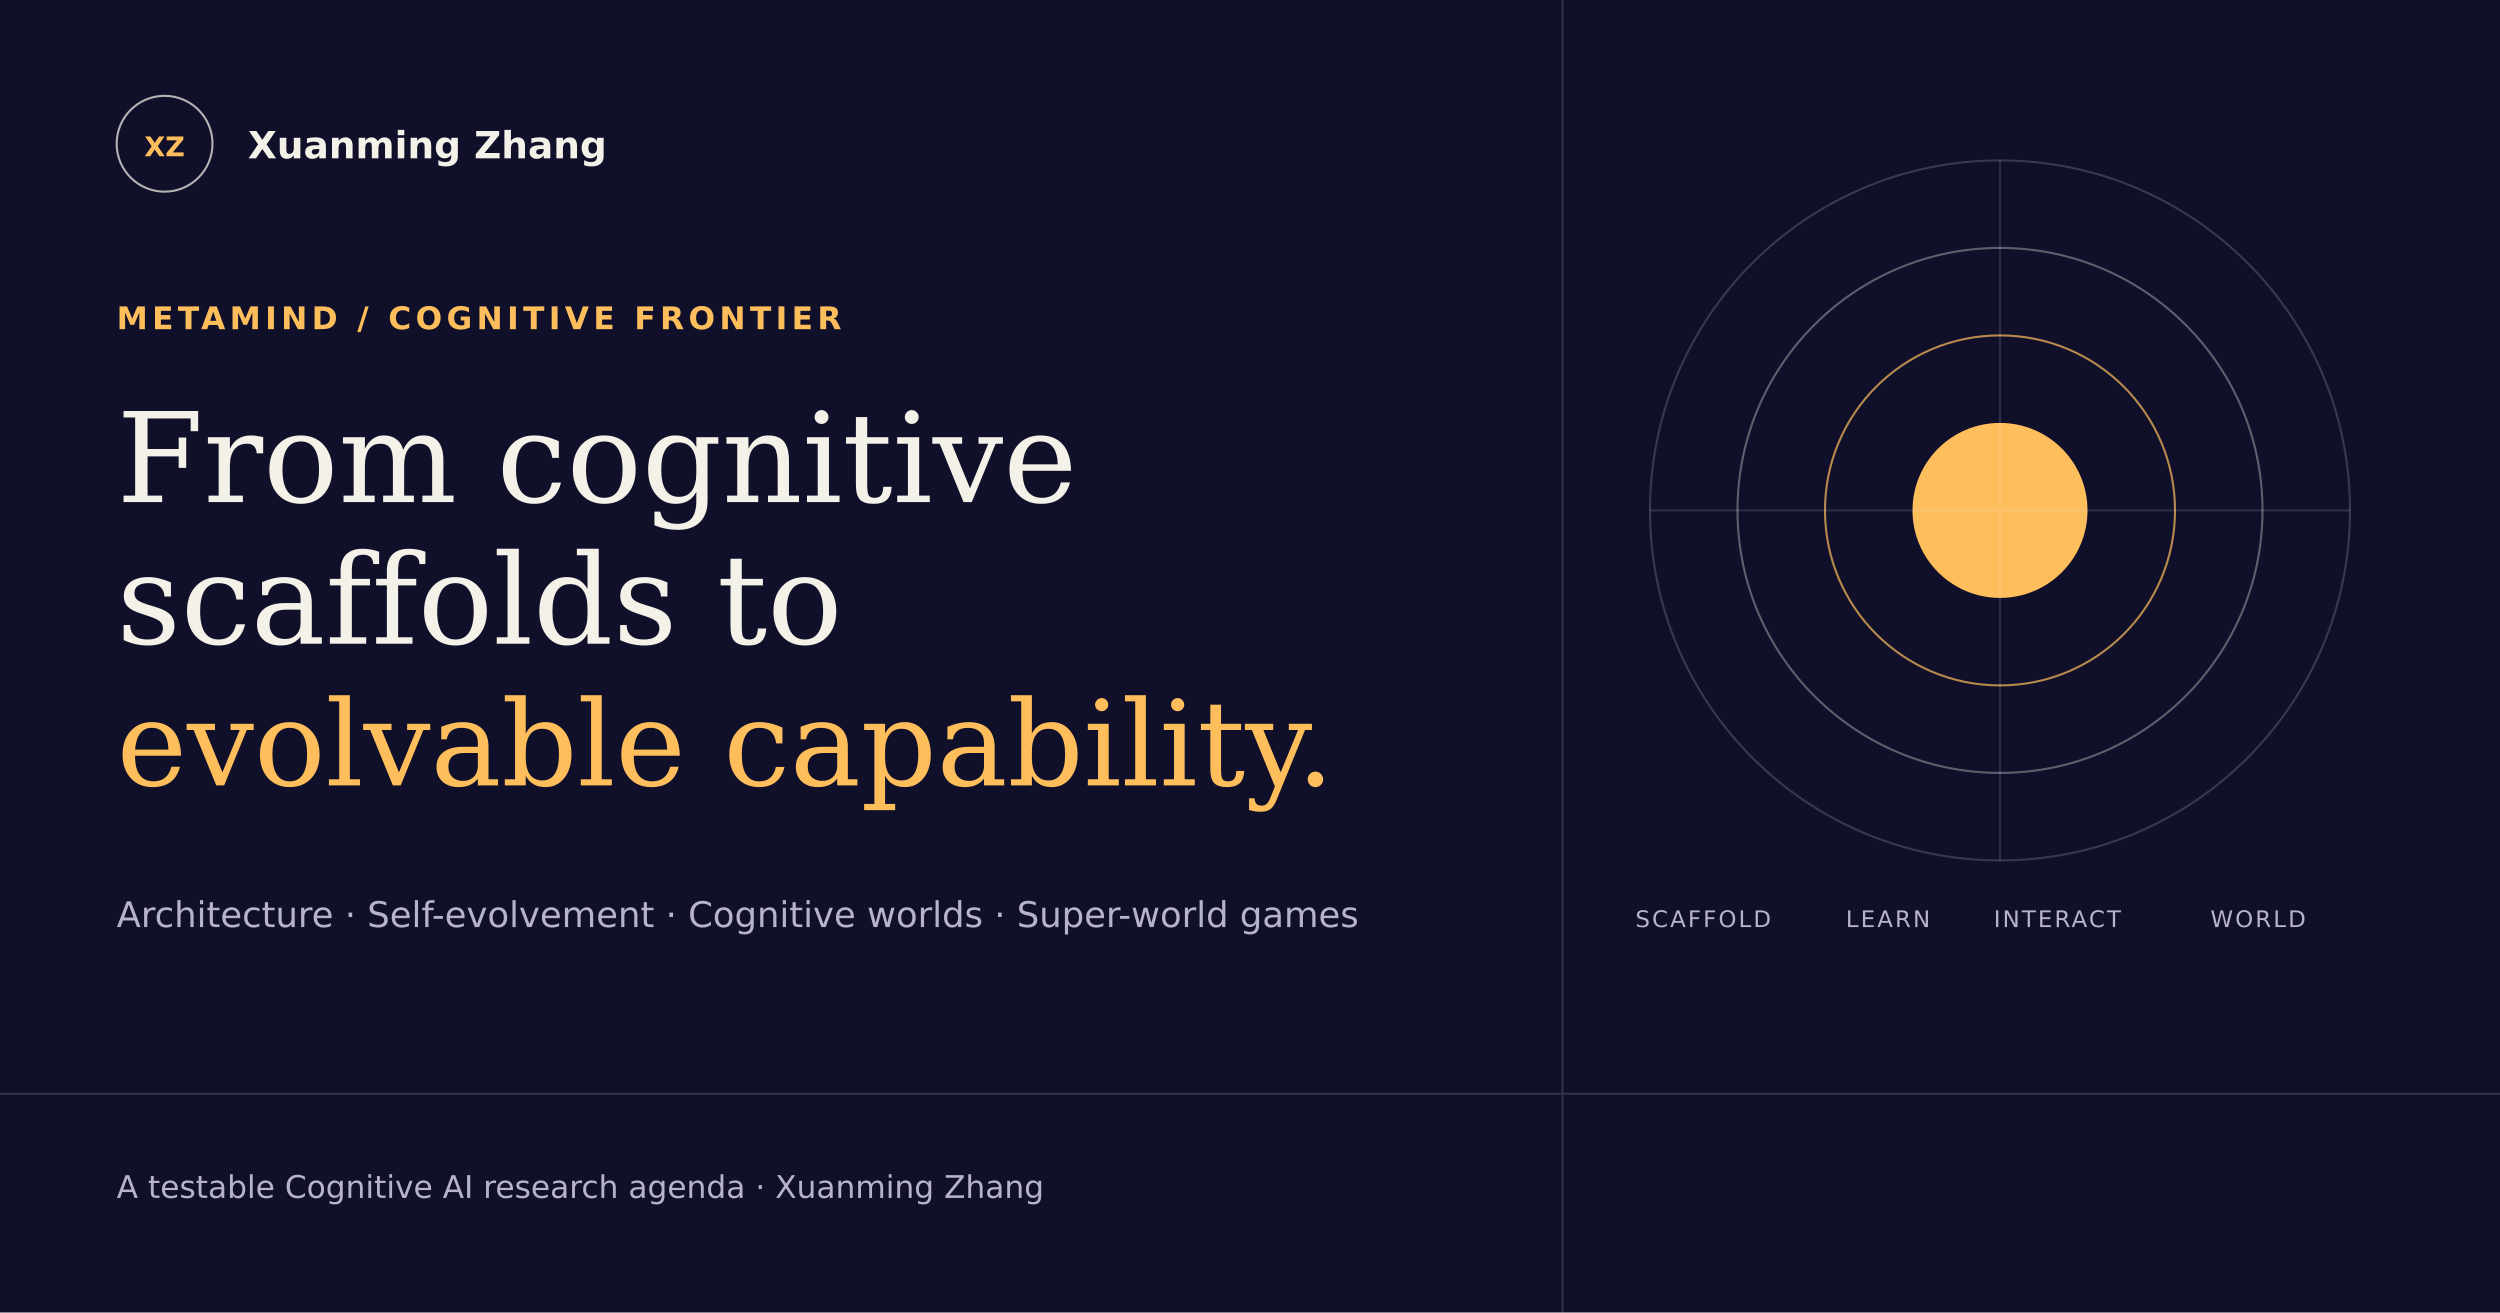
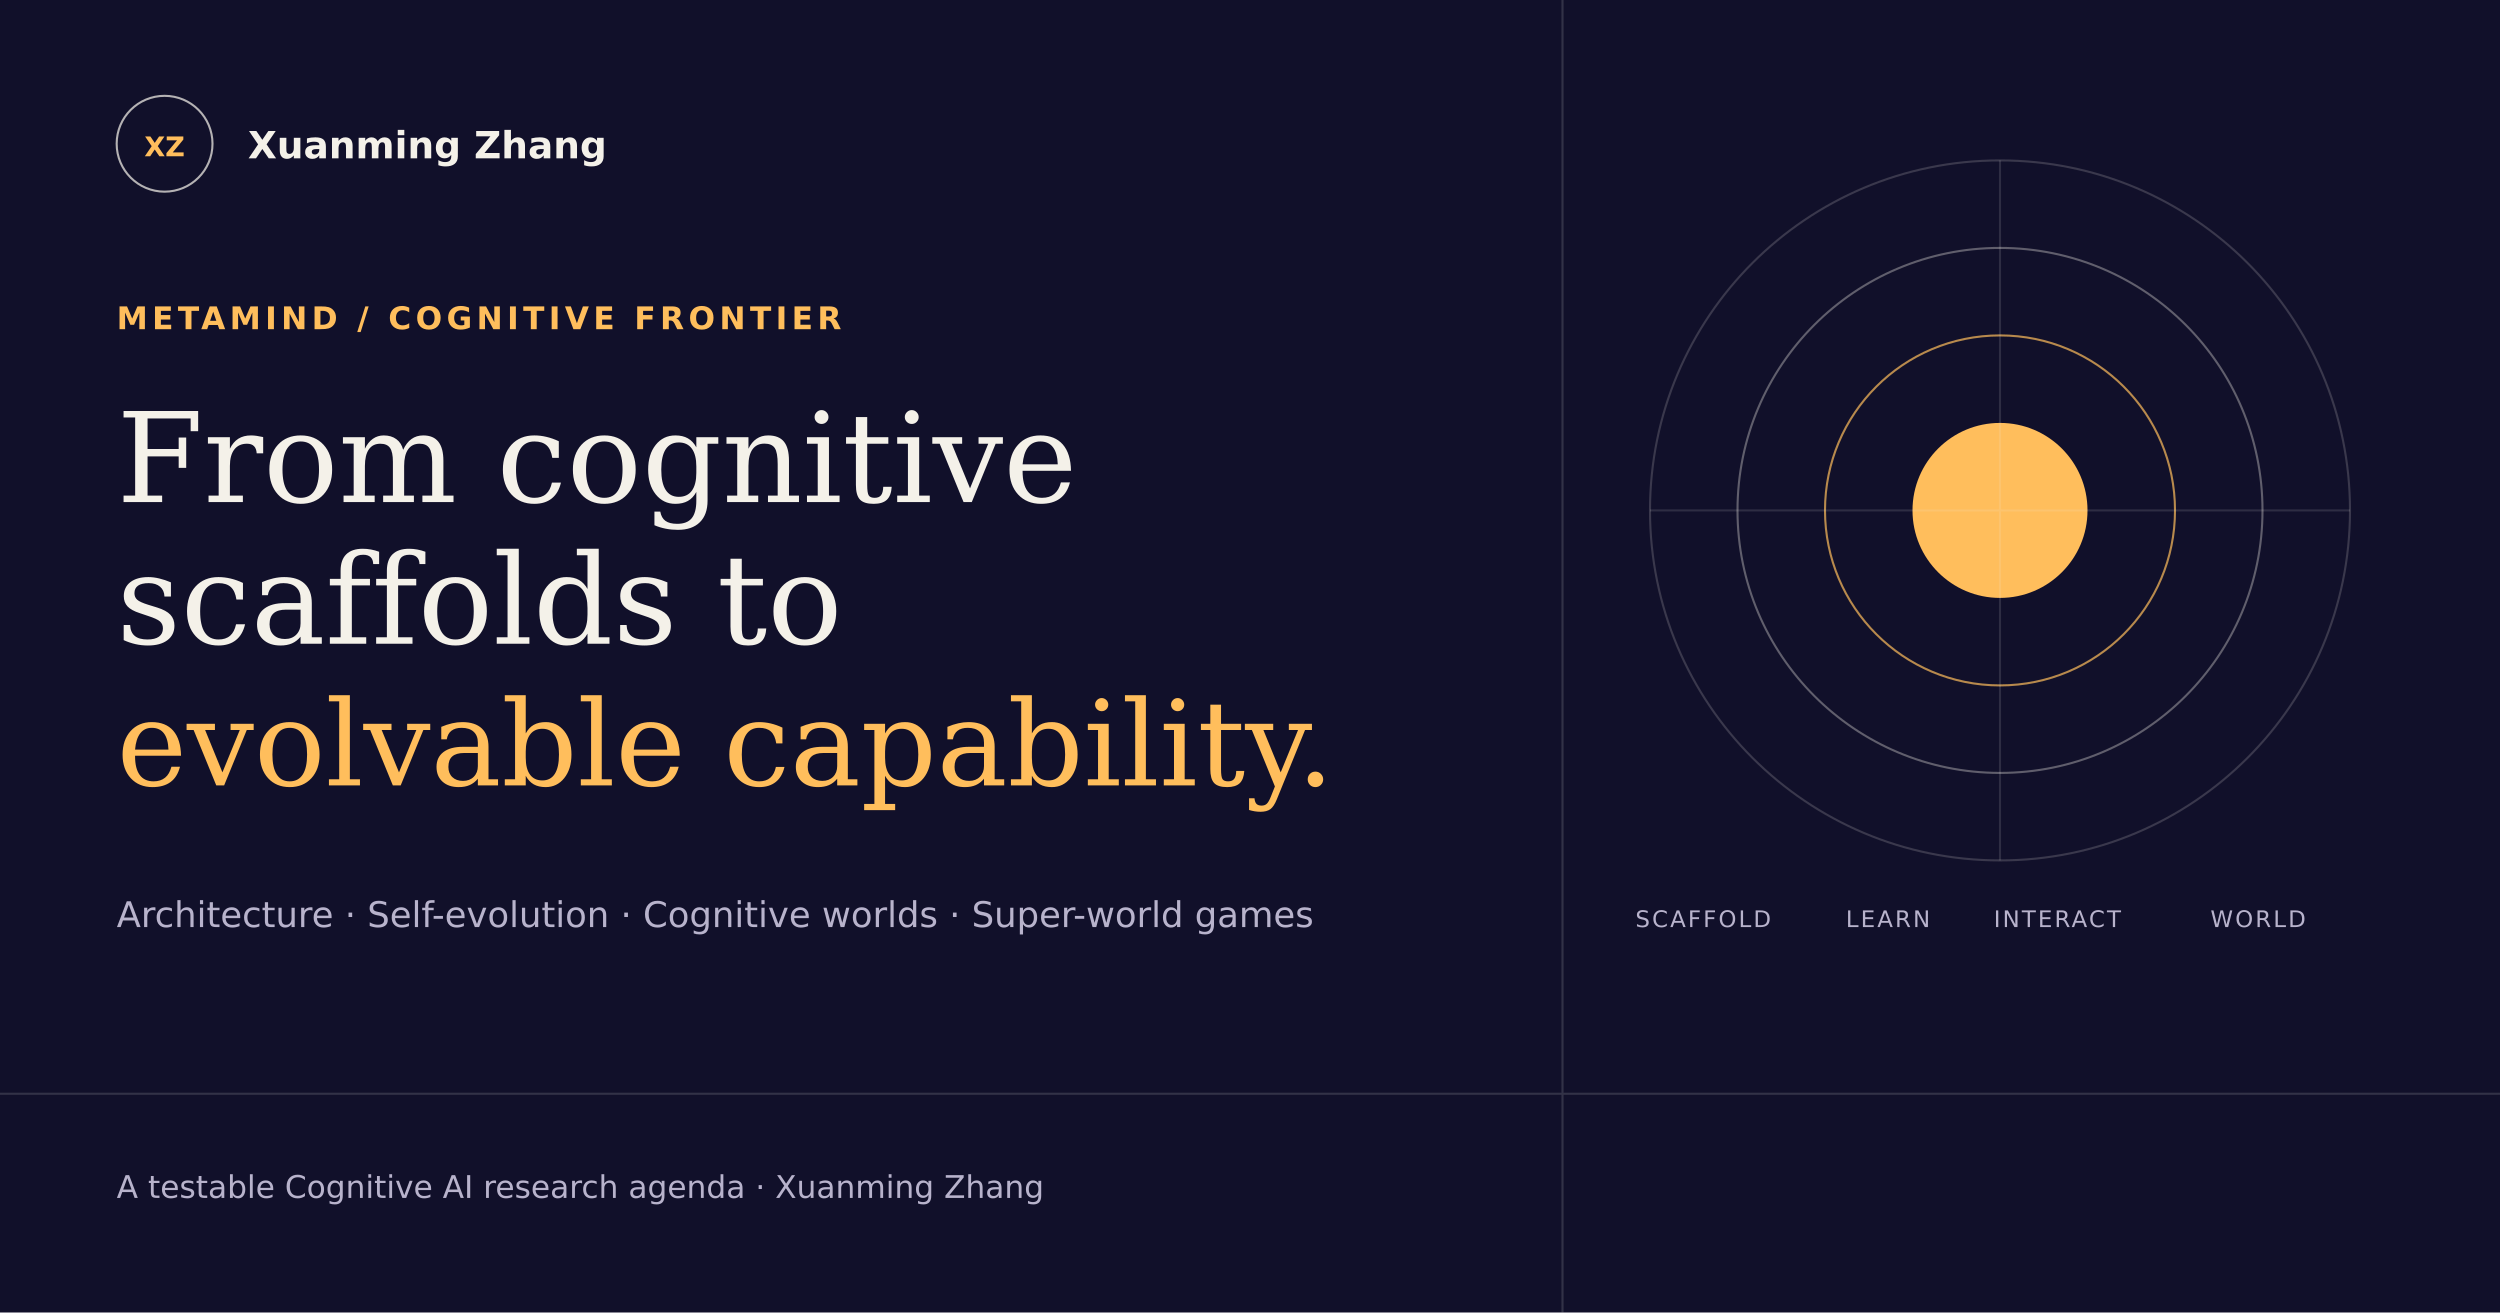
<svg xmlns="http://www.w3.org/2000/svg" width="1200" height="630" viewBox="0 0 1200 630">
  <rect width="1200" height="630" fill="#11102a" />
  <path d="M0 525h1200M750 0v630" stroke="#f4f1e9" stroke-opacity=".15" />
  <rect x="56" y="46" width="46" height="46" rx="23" fill="none" stroke="#f4f1e9" stroke-opacity=".72" />
  <text x="79" y="75" text-anchor="middle" fill="#ffbe5c" font-family="DejaVu Sans, Arial, sans-serif" font-size="13" font-weight="800">XZ</text>
  <text x="119" y="76" fill="#f4f1e9" font-family="DejaVu Sans, Arial, sans-serif" font-size="18" font-weight="700">Xuanming Zhang</text>
  <text x="56" y="158" fill="#ffbe5c" font-family="DejaVu Sans, Arial, sans-serif" font-size="15" font-weight="700" letter-spacing="2.1">METAMIND / COGNITIVE FRONTIER</text>
  <text x="56" y="241" fill="#f4f1e9" font-family="DejaVu Serif, Georgia, serif" font-size="60">From cognitive</text>
  <text x="56" y="309" fill="#f4f1e9" font-family="DejaVu Serif, Georgia, serif" font-size="60">scaffolds to</text>
  <text x="56" y="377" fill="#ffbe5c" font-family="DejaVu Serif, Georgia, serif" font-size="57">evolvable capability.</text>
-   <text x="56" y="445" fill="#b8b3cc" font-family="DejaVu Sans, Arial, sans-serif" font-size="17">Architecture · Self-evolvement · Cognitive worlds · Super-world games</text>
+   <text x="56" y="445" fill="#b8b3cc" font-family="DejaVu Sans, Arial, sans-serif" font-size="17">Architecture · Self-evolution · Cognitive worlds · Super-world games</text>
  <g transform="translate(835 100)" fill="none">
    <circle cx="125" cy="145" r="42" fill="#ffbe5c" />
    <circle cx="125" cy="145" r="84" stroke="#ffbe5c" stroke-opacity=".7" />
    <circle cx="125" cy="145" r="126" stroke="#f4f1e9" stroke-opacity=".35" />
    <circle cx="125" cy="145" r="168" stroke="#f4f1e9" stroke-opacity=".18" />
    <path d="M125 -23v336M-43 145h336" stroke="#f4f1e9" stroke-opacity=".13" />
  </g>
  <g transform="translate(785 445)" fill="#b8b3cc" font-family="DejaVu Sans, Arial, sans-serif" font-size="11" letter-spacing="1">
    <text x="0" y="0">SCAFFOLD</text>
    <text x="101" y="0">LEARN</text>
    <text x="172" y="0">INTERACT</text>
    <text x="276" y="0">WORLD</text>
  </g>
  <text x="56" y="575" fill="#b8b3cc" font-family="DejaVu Sans, Arial, sans-serif" font-size="15">A testable Cognitive AI research agenda · Xuanming Zhang</text>
</svg>
